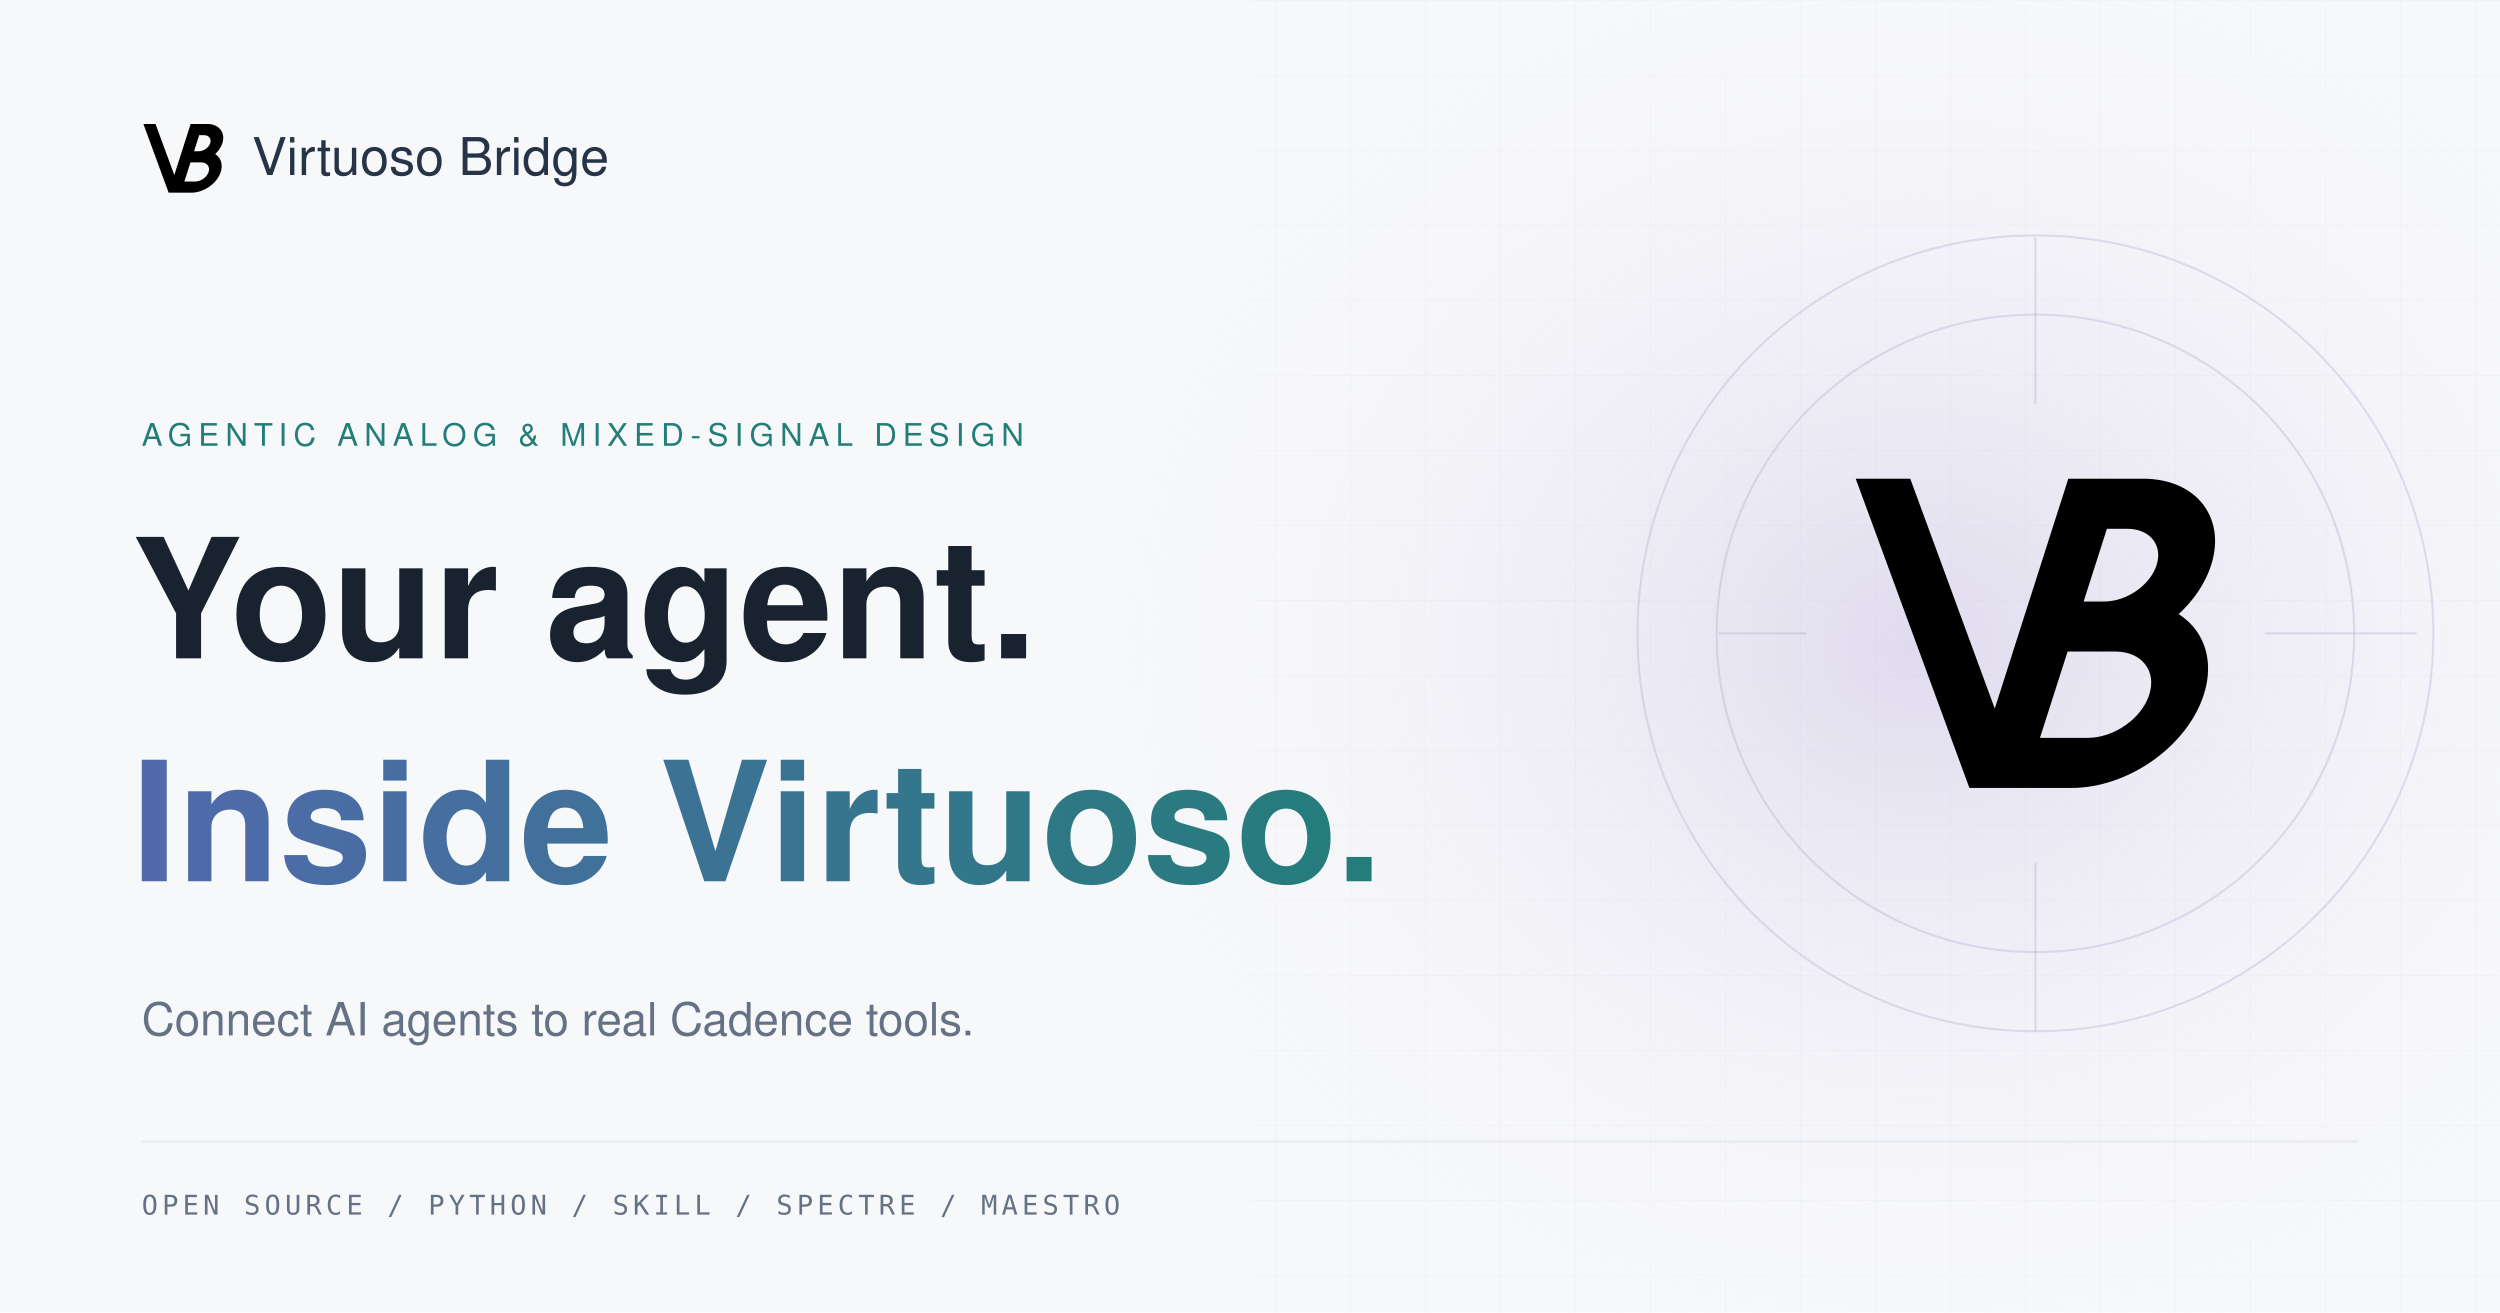
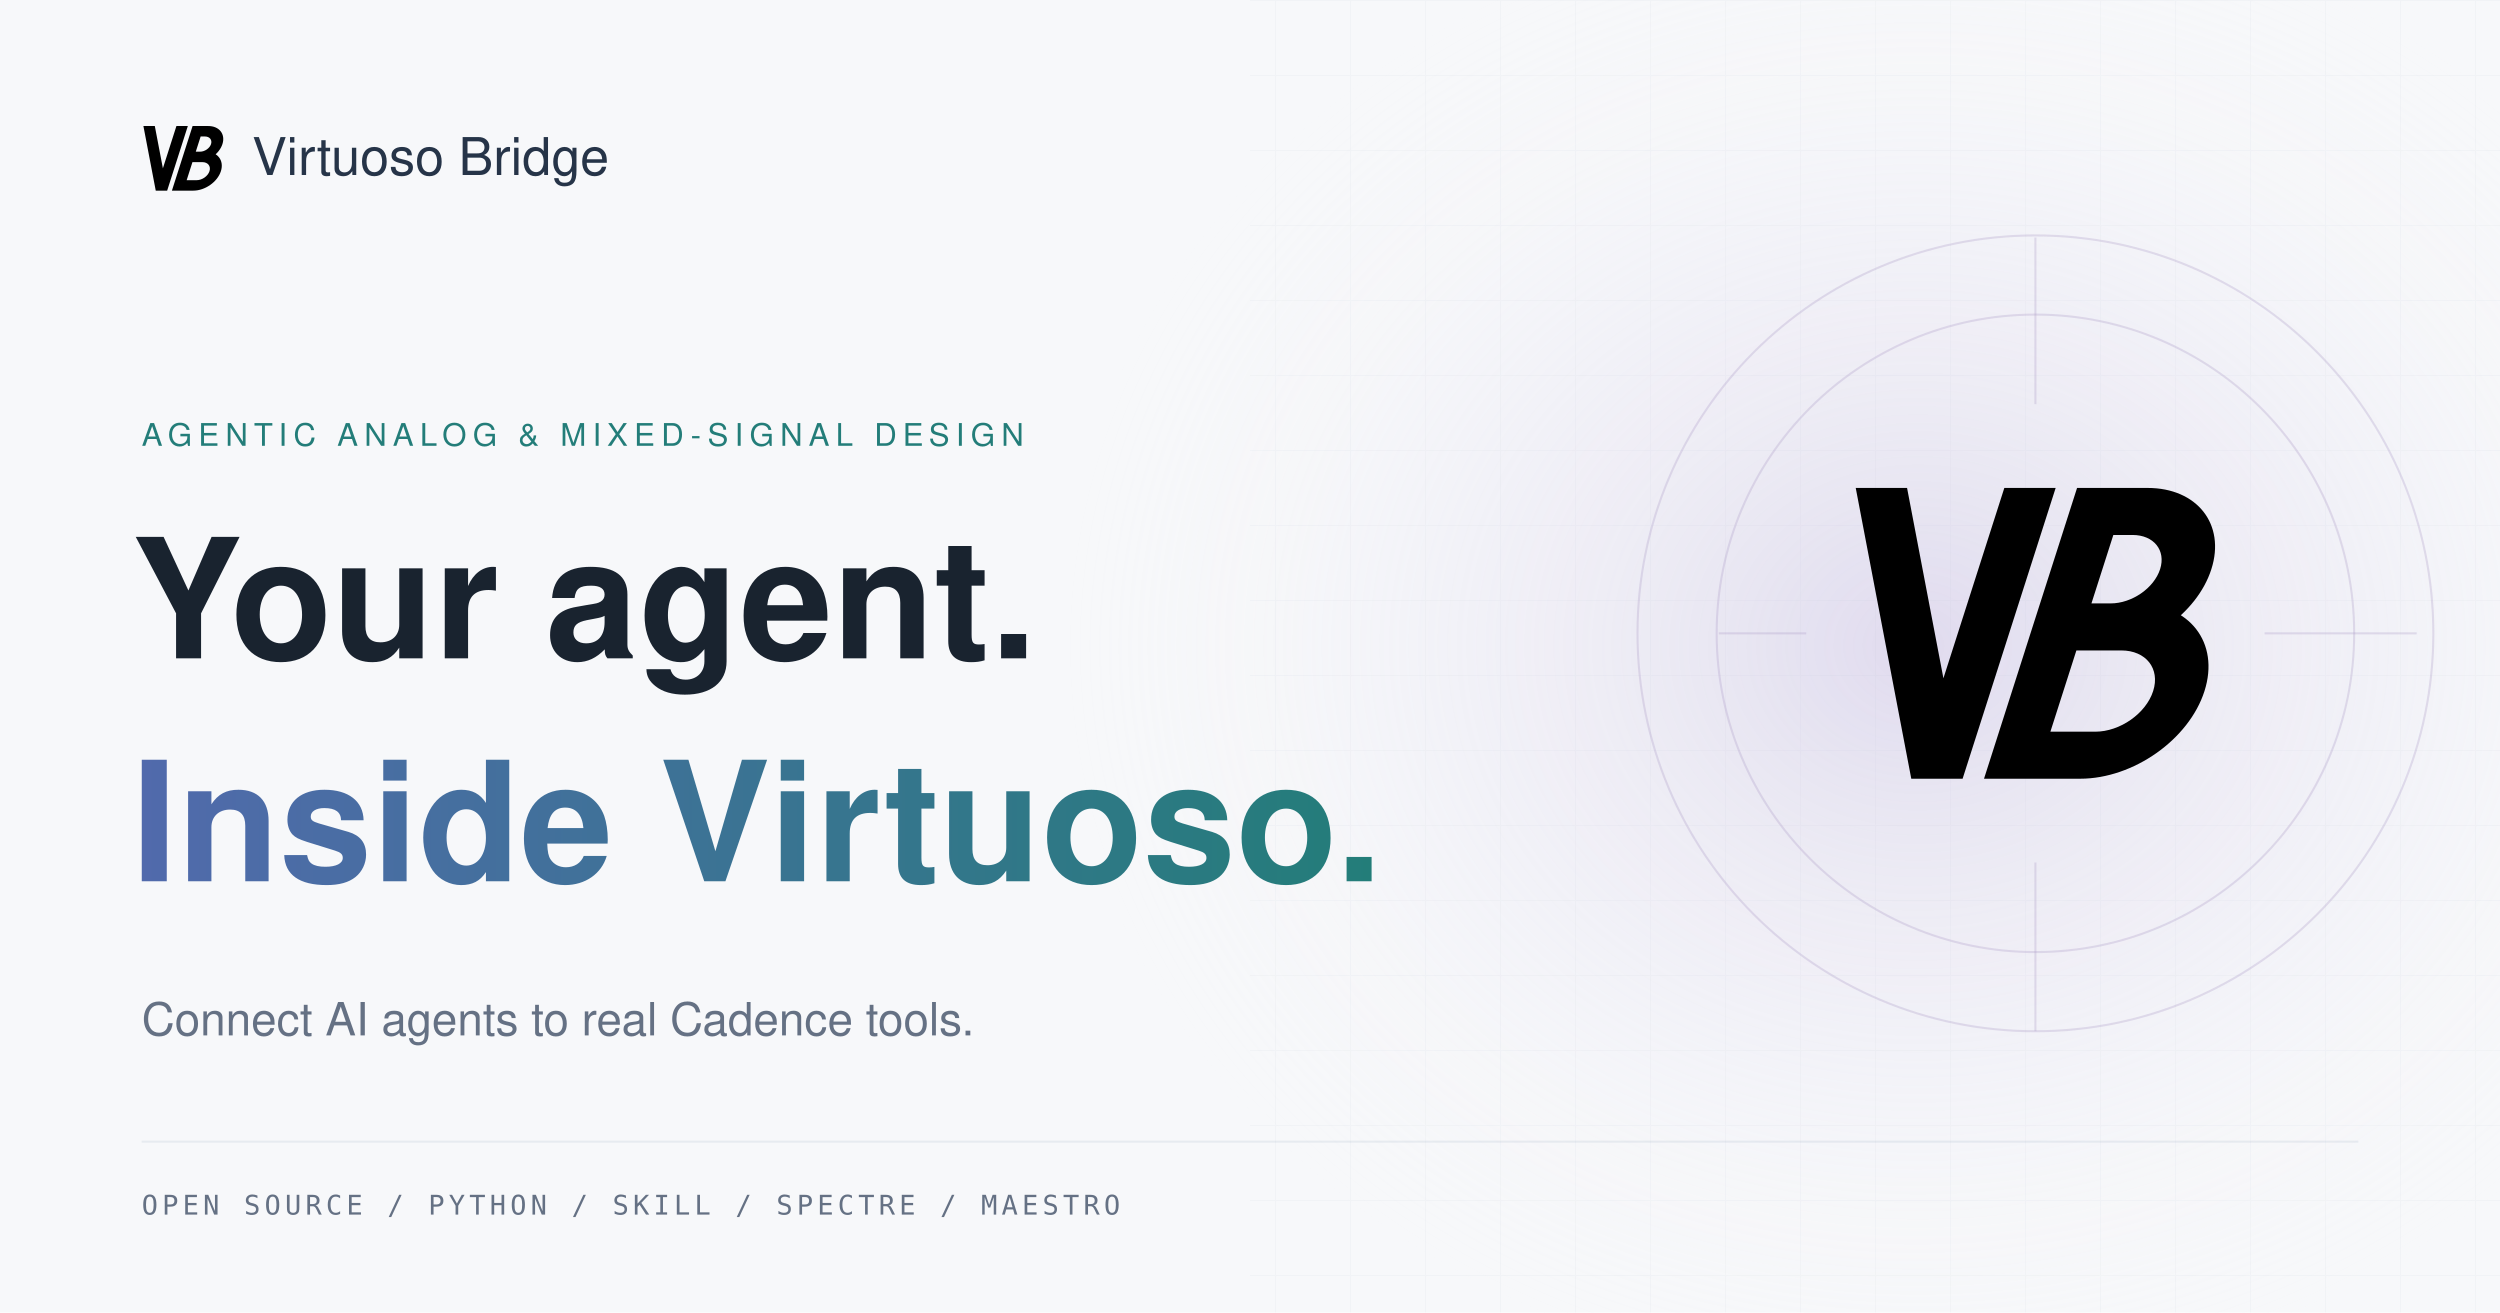
<svg xmlns="http://www.w3.org/2000/svg" width="1200" height="630" viewBox="0 0 1200 630">
  <defs>
    <radialGradient id="glow">
      <stop stop-color="#b4a5d7" stop-opacity=".35" />
      <stop offset="1" stop-color="#f7f8fa" stop-opacity="0" />
    </radialGradient>
    <linearGradient id="title">
      <stop stop-color="#516aac" />
      <stop offset="1" stop-color="#237d79" />
    </linearGradient>
    <pattern id="grid" width="36" height="36" patternUnits="userSpaceOnUse">
      <path d="M36 0H0V36" fill="none" stroke="#7085a3" stroke-opacity=".045" />
    </pattern>
    <symbol id="bridge-mark" viewBox="0 0 48 48">
-       <path fill="#000" d="M1 4.21L7.98 4.21L22.53 43.79L15.55 43.79ZM28.21 4.21L35.19 4.21L22.53 43.79L15.55 43.79ZM28.21 4.21L37.81 4.21C44.56 4.21 48.45 9.16 46.49 15.27C44.54 21.38 37.49 26.33 30.74 26.33L21.13 26.33ZM23.18 19.93L36.28 19.93C43.51 19.93 47.66 25.27 45.55 31.86C43.44 38.44 35.87 43.79 28.64 43.79L15.55 43.79ZM33.15 10.62L30.17 19.93L32.78 19.93C35.68 19.93 38.69 17.84 39.51 15.27C40.33 12.7 38.66 10.62 35.76 10.62ZM28.12 26.33L24.58 37.38L30.69 37.38C34.06 37.38 37.59 34.91 38.57 31.86C39.55 28.8 37.6 26.33 34.23 26.33Z" />
+       <path fill="#000" d="M1 5.39L7.57 5.39L14.68 42.61L8.11 42.61ZM20.02 5.39L26.59 5.39L14.68 42.61L8.11 42.61ZM29.33 5.39L35.9 5.39L23.99 42.61L17.42 42.61ZM29.33 5.39L38.36 5.39C44.71 5.39 48.36 10.05 46.52 15.79C44.69 21.53 38.05 26.19 31.7 26.19L22.67 26.19ZM24.6 20.17L36.91 20.17C43.72 20.17 47.62 25.19 45.64 31.39C43.66 37.59 36.53 42.61 29.73 42.61L17.42 42.61ZM33.97 11.41L31.17 20.17L33.63 20.17C36.35 20.17 39.18 18.21 39.96 15.79C40.73 13.37 39.15 11.41 36.43 11.41ZM29.24 26.19L25.91 36.59L31.66 36.59C34.83 36.59 38.15 34.26 39.07 31.39C39.99 28.52 38.16 26.19 34.99 26.19Z" />
    </symbol>
  </defs>
  <rect width="1200" height="630" fill="#f7f8fa" />
  <rect x="600" width="600" height="630" fill="url(#grid)" />
  <ellipse cx="920" cy="310" rx="410" ry="360" fill="url(#glow)" />
  <use href="#bridge-mark" x="68" y="56" width="40" height="40" />
  <g font-family="Helvetica,Arial,sans-serif">
    <text x="121" y="84" font-size="25" fill="#263448">Virtuoso Bridge</text>
    <text x="68" y="214" font-size="15" letter-spacing="3" fill="#237d79">
      AGENTIC ANALOG &amp; MIXED-SIGNAL DESIGN
    </text>
    <text x="63" y="316" font-size="80" font-weight="bold" fill="#19232f">
      Your agent.
    </text>
    <text x="63" y="423" font-size="80" font-weight="bold" fill="url(#title)">
      Inside Virtuoso.
    </text>
    <text x="68" y="497" font-size="22" fill="#657184">
      Connect AI agents to real Cadence tools.
    </text>
  </g>
  <g fill="none" stroke="#ac9cc6" stroke-opacity=".3">
    <circle cx="977" cy="304" r="153" />
    <circle cx="977" cy="304" r="191" />
    <path d="M825 304H867M1087 304H1160M977 114V194M977 414V495" />
  </g>
  <use href="#bridge-mark" x="887" y="214" width="180" height="180" />
  <path d="M68 548H1132" stroke="#7085a3" stroke-opacity=".12" />
  <text x="68" y="583" font-family="monospace" font-size="13" letter-spacing="2" fill="#657184">
    OPEN SOURCE / PYTHON / SKILL / SPECTRE / MAESTRO
  </text>
</svg>
